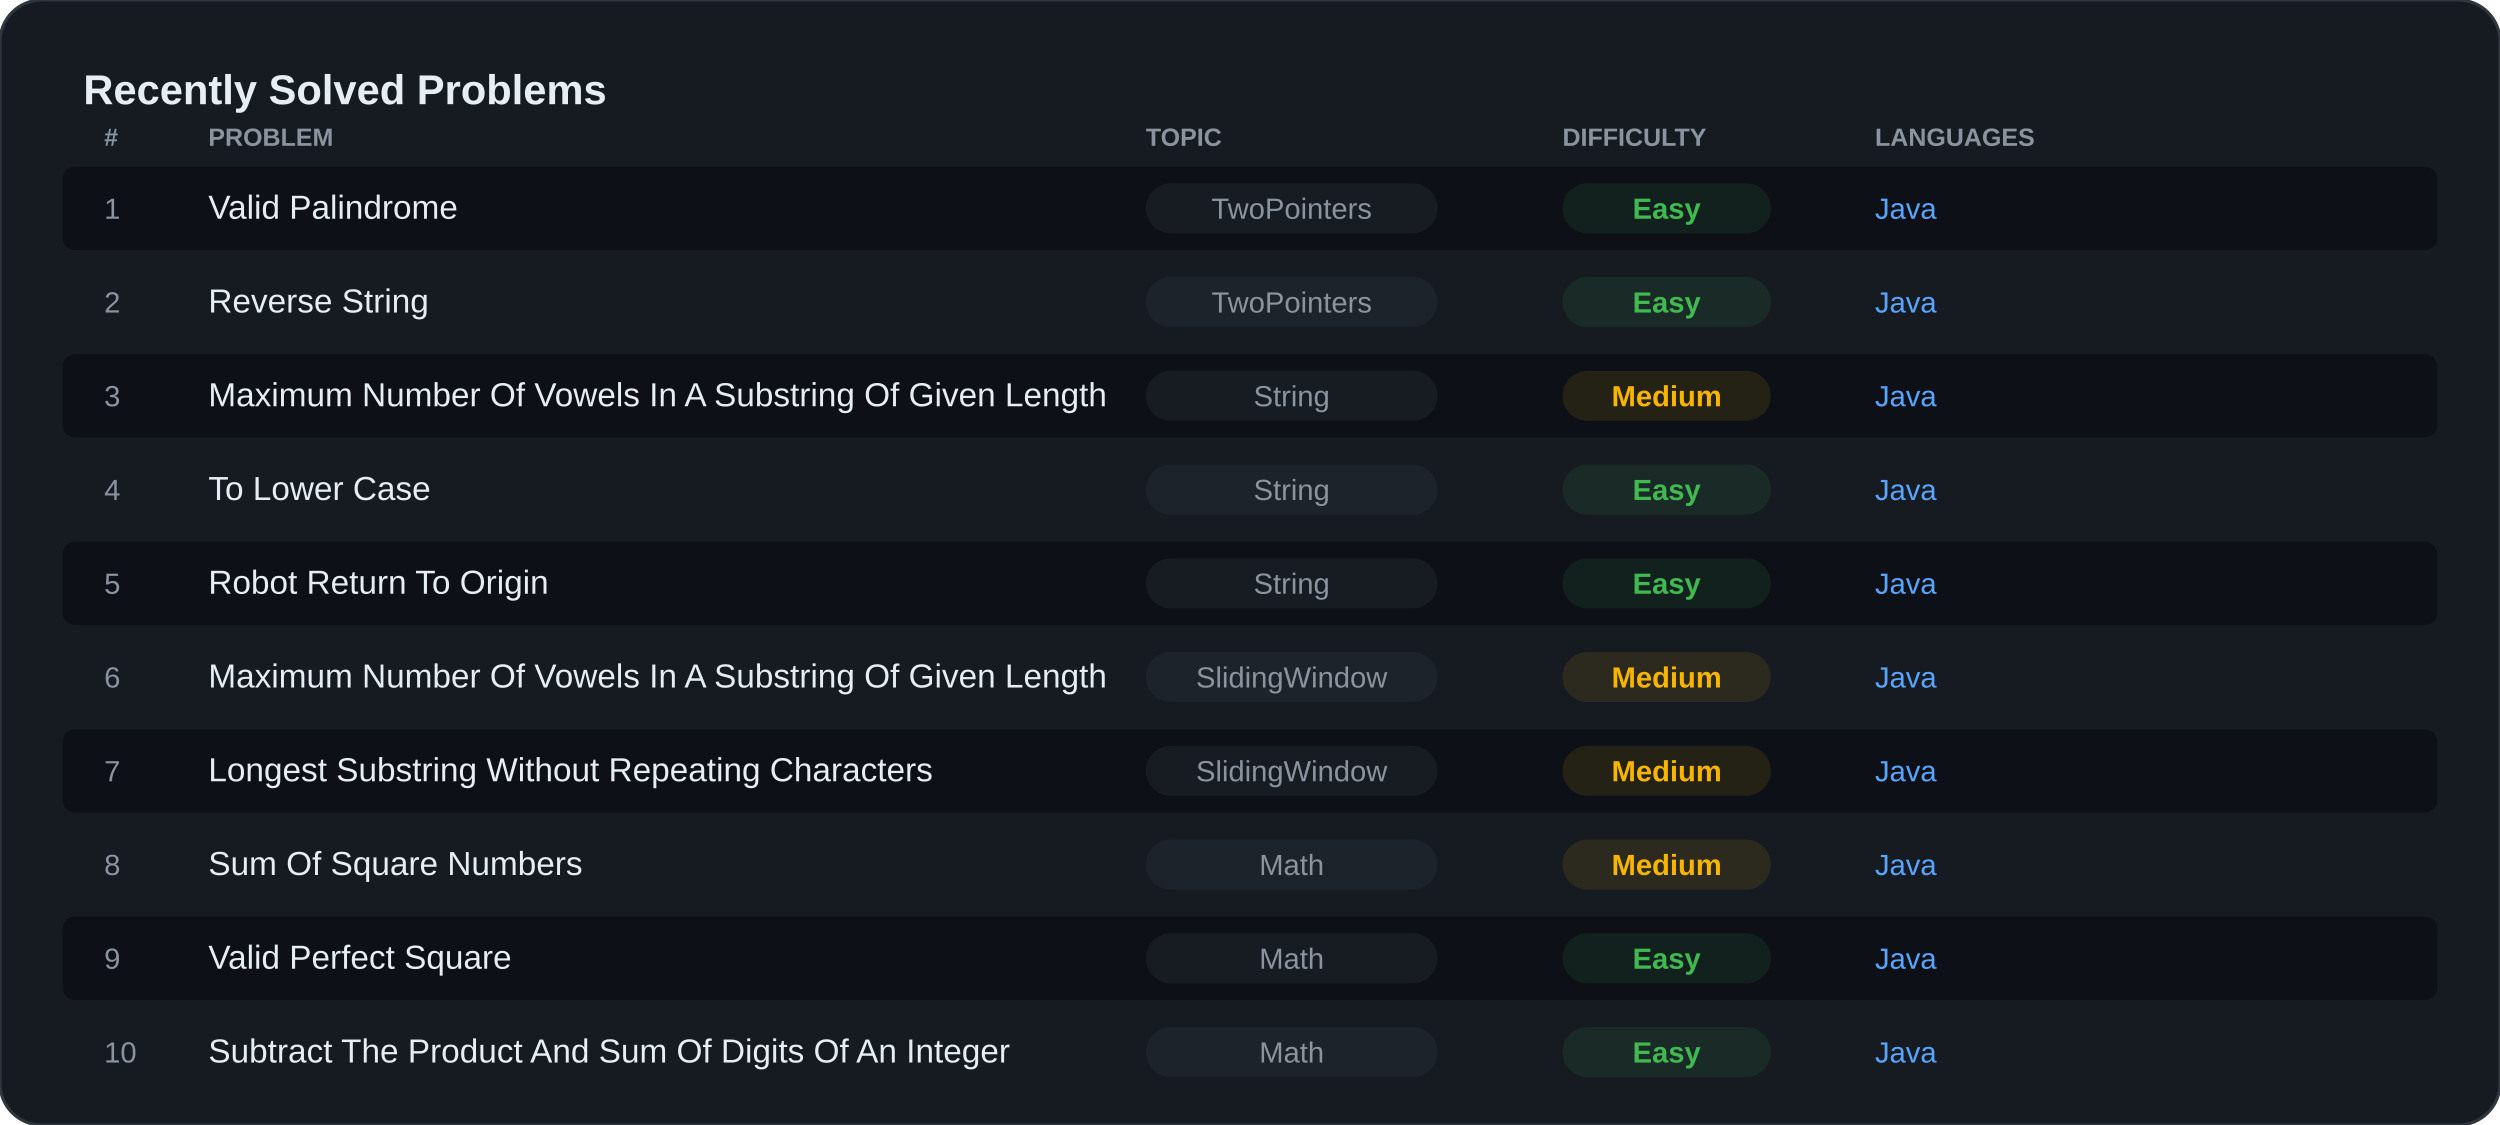
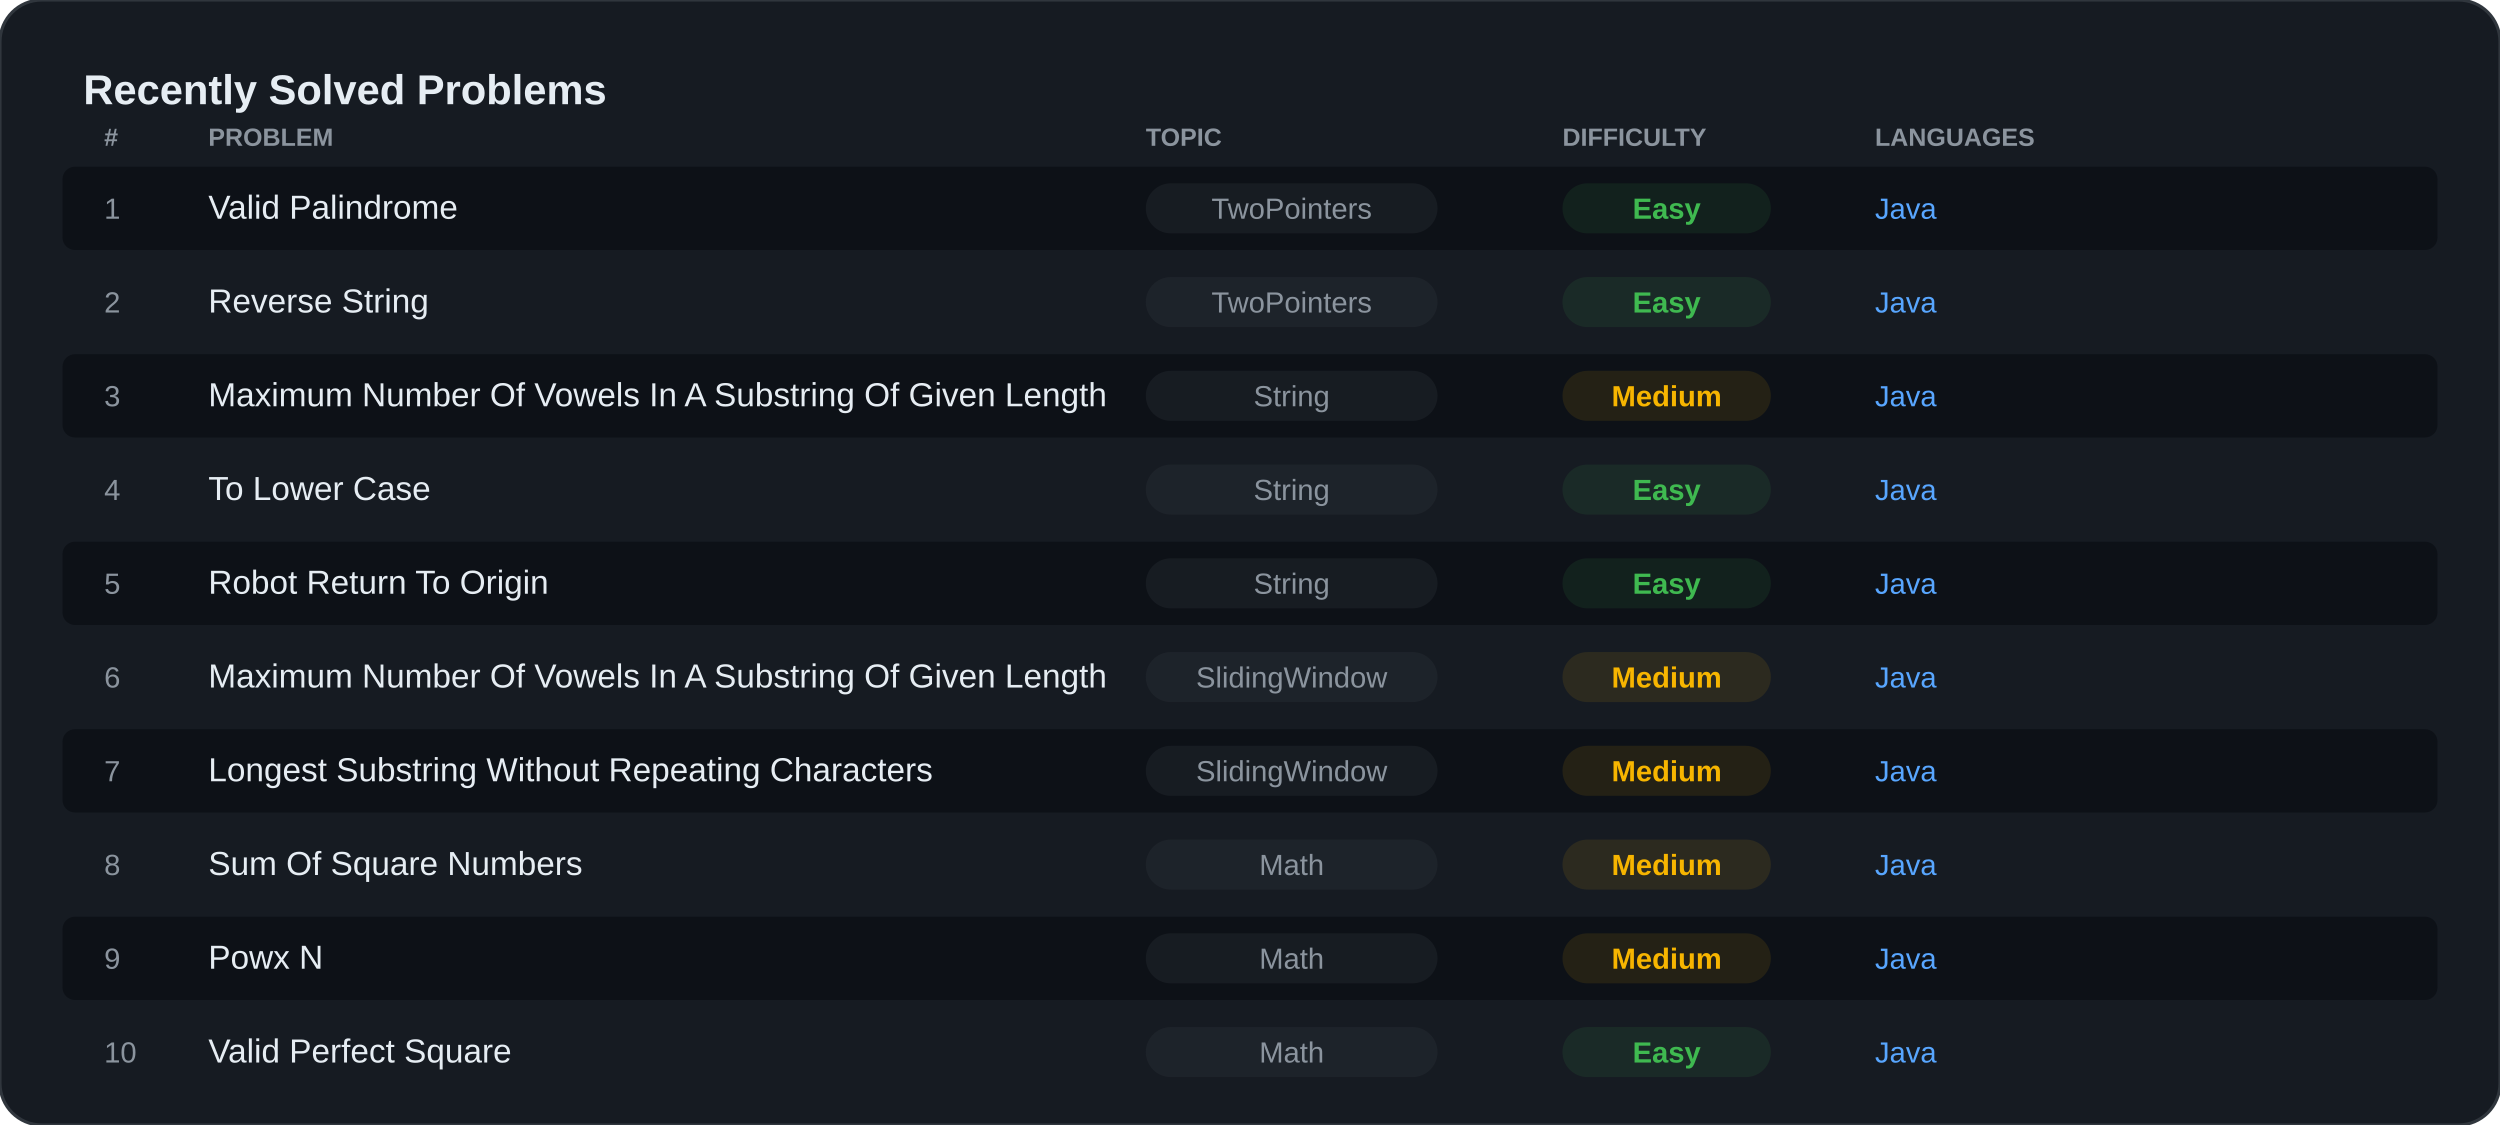
<svg xmlns="http://www.w3.org/2000/svg" width="100%" viewBox="0 0 1200 540" preserveAspectRatio="xMidYMid meet">
  <rect width="1200" height="540" rx="20" fill="#161B22" stroke="#30363D" stroke-width="1.5" />
  <text x="40" y="50" font-family="Segoe UI, Arial, sans-serif" font-size="20" font-weight="bold" fill="#E6EDF3">Recently Solved Problems</text>
  <text x="50" y="70" font-family="Segoe UI, Arial, sans-serif" font-size="12" fill="#8B949E" font-weight="bold">#</text>
  <text x="100" y="70" font-family="Segoe UI, Arial, sans-serif" font-size="12" fill="#8B949E" font-weight="bold">PROBLEM</text>
  <text x="550" y="70" font-family="Segoe UI, Arial, sans-serif" font-size="12" fill="#8B949E" font-weight="bold">TOPIC</text>
  <text x="750" y="70" font-family="Segoe UI, Arial, sans-serif" font-size="12" fill="#8B949E" font-weight="bold">DIFFICULTY</text>
  <text x="900" y="70" font-family="Segoe UI, Arial, sans-serif" font-size="12" fill="#8B949E" font-weight="bold">LANGUAGES</text>
  <rect x="30" y="80" width="1140" height="40" rx="6" fill="#0D1117" />
  <text x="50" y="105" font-family="Segoe UI, Arial, sans-serif" font-size="14" fill="#8B949E">1</text>
  <text x="100" y="105" font-family="Segoe UI, Arial, sans-serif" font-size="16" fill="#E6EDF3">Valid Palindrome</text>
  <rect x="550" y="88" width="140" height="24" rx="12" fill="#30363D" opacity="0.3" />
  <text x="620" y="105" font-family="Segoe UI, Arial, sans-serif" font-size="14" fill="#8B949E" text-anchor="middle">TwoPointers</text>
  <rect x="750" y="88" width="100" height="24" rx="12" fill="#3FB950" opacity="0.1" />
  <text x="800" y="105" font-family="Segoe UI, Arial, sans-serif" font-size="14" font-weight="bold" fill="#3FB950" text-anchor="middle">Easy</text>
  <text x="900" y="105" font-family="Segoe UI, Arial, sans-serif" font-size="14" fill="#58A6FF">Java</text>
  <rect x="30" y="125" width="1140" height="40" rx="6" fill="#161B22" />
  <text x="50" y="150" font-family="Segoe UI, Arial, sans-serif" font-size="14" fill="#8B949E">2</text>
  <text x="100" y="150" font-family="Segoe UI, Arial, sans-serif" font-size="16" fill="#E6EDF3">Reverse String</text>
  <rect x="550" y="133" width="140" height="24" rx="12" fill="#30363D" opacity="0.3" />
  <text x="620" y="150" font-family="Segoe UI, Arial, sans-serif" font-size="14" fill="#8B949E" text-anchor="middle">TwoPointers</text>
  <rect x="750" y="133" width="100" height="24" rx="12" fill="#3FB950" opacity="0.1" />
  <text x="800" y="150" font-family="Segoe UI, Arial, sans-serif" font-size="14" font-weight="bold" fill="#3FB950" text-anchor="middle">Easy</text>
  <text x="900" y="150" font-family="Segoe UI, Arial, sans-serif" font-size="14" fill="#58A6FF">Java</text>
  <rect x="30" y="170" width="1140" height="40" rx="6" fill="#0D1117" />
  <text x="50" y="195" font-family="Segoe UI, Arial, sans-serif" font-size="14" fill="#8B949E">3</text>
  <text x="100" y="195" font-family="Segoe UI, Arial, sans-serif" font-size="16" fill="#E6EDF3">Maximum Number Of Vowels In A Substring Of Given Length</text>
  <rect x="550" y="178" width="140" height="24" rx="12" fill="#30363D" opacity="0.3" />
  <text x="620" y="195" font-family="Segoe UI, Arial, sans-serif" font-size="14" fill="#8B949E" text-anchor="middle">String</text>
  <rect x="750" y="178" width="100" height="24" rx="12" fill="#F7B500" opacity="0.1" />
  <text x="800" y="195" font-family="Segoe UI, Arial, sans-serif" font-size="14" font-weight="bold" fill="#F7B500" text-anchor="middle">Medium</text>
  <text x="900" y="195" font-family="Segoe UI, Arial, sans-serif" font-size="14" fill="#58A6FF">Java</text>
  <rect x="30" y="215" width="1140" height="40" rx="6" fill="#161B22" />
  <text x="50" y="240" font-family="Segoe UI, Arial, sans-serif" font-size="14" fill="#8B949E">4</text>
  <text x="100" y="240" font-family="Segoe UI, Arial, sans-serif" font-size="16" fill="#E6EDF3">To Lower Case</text>
  <rect x="550" y="223" width="140" height="24" rx="12" fill="#30363D" opacity="0.3" />
  <text x="620" y="240" font-family="Segoe UI, Arial, sans-serif" font-size="14" fill="#8B949E" text-anchor="middle">String</text>
  <rect x="750" y="223" width="100" height="24" rx="12" fill="#3FB950" opacity="0.1" />
  <text x="800" y="240" font-family="Segoe UI, Arial, sans-serif" font-size="14" font-weight="bold" fill="#3FB950" text-anchor="middle">Easy</text>
  <text x="900" y="240" font-family="Segoe UI, Arial, sans-serif" font-size="14" fill="#58A6FF">Java</text>
  <rect x="30" y="260" width="1140" height="40" rx="6" fill="#0D1117" />
  <text x="50" y="285" font-family="Segoe UI, Arial, sans-serif" font-size="14" fill="#8B949E">5</text>
  <text x="100" y="285" font-family="Segoe UI, Arial, sans-serif" font-size="16" fill="#E6EDF3">Robot Return To Origin</text>
  <rect x="550" y="268" width="140" height="24" rx="12" fill="#30363D" opacity="0.3" />
  <text x="620" y="285" font-family="Segoe UI, Arial, sans-serif" font-size="14" fill="#8B949E" text-anchor="middle">String</text>
  <rect x="750" y="268" width="100" height="24" rx="12" fill="#3FB950" opacity="0.1" />
  <text x="800" y="285" font-family="Segoe UI, Arial, sans-serif" font-size="14" font-weight="bold" fill="#3FB950" text-anchor="middle">Easy</text>
  <text x="900" y="285" font-family="Segoe UI, Arial, sans-serif" font-size="14" fill="#58A6FF">Java</text>
  <rect x="30" y="305" width="1140" height="40" rx="6" fill="#161B22" />
  <text x="50" y="330" font-family="Segoe UI, Arial, sans-serif" font-size="14" fill="#8B949E">6</text>
  <text x="100" y="330" font-family="Segoe UI, Arial, sans-serif" font-size="16" fill="#E6EDF3">Maximum Number Of Vowels In A Substring Of Given Length</text>
  <rect x="550" y="313" width="140" height="24" rx="12" fill="#30363D" opacity="0.3" />
  <text x="620" y="330" font-family="Segoe UI, Arial, sans-serif" font-size="14" fill="#8B949E" text-anchor="middle">SlidingWindow</text>
  <rect x="750" y="313" width="100" height="24" rx="12" fill="#F7B500" opacity="0.1" />
  <text x="800" y="330" font-family="Segoe UI, Arial, sans-serif" font-size="14" font-weight="bold" fill="#F7B500" text-anchor="middle">Medium</text>
  <text x="900" y="330" font-family="Segoe UI, Arial, sans-serif" font-size="14" fill="#58A6FF">Java</text>
  <rect x="30" y="350" width="1140" height="40" rx="6" fill="#0D1117" />
  <text x="50" y="375" font-family="Segoe UI, Arial, sans-serif" font-size="14" fill="#8B949E">7</text>
  <text x="100" y="375" font-family="Segoe UI, Arial, sans-serif" font-size="16" fill="#E6EDF3">Longest Substring Without Repeating Characters</text>
  <rect x="550" y="358" width="140" height="24" rx="12" fill="#30363D" opacity="0.3" />
  <text x="620" y="375" font-family="Segoe UI, Arial, sans-serif" font-size="14" fill="#8B949E" text-anchor="middle">SlidingWindow</text>
  <rect x="750" y="358" width="100" height="24" rx="12" fill="#F7B500" opacity="0.1" />
  <text x="800" y="375" font-family="Segoe UI, Arial, sans-serif" font-size="14" font-weight="bold" fill="#F7B500" text-anchor="middle">Medium</text>
  <text x="900" y="375" font-family="Segoe UI, Arial, sans-serif" font-size="14" fill="#58A6FF">Java</text>
  <rect x="30" y="395" width="1140" height="40" rx="6" fill="#161B22" />
  <text x="50" y="420" font-family="Segoe UI, Arial, sans-serif" font-size="14" fill="#8B949E">8</text>
  <text x="100" y="420" font-family="Segoe UI, Arial, sans-serif" font-size="16" fill="#E6EDF3">Sum Of Square Numbers</text>
  <rect x="550" y="403" width="140" height="24" rx="12" fill="#30363D" opacity="0.3" />
  <text x="620" y="420" font-family="Segoe UI, Arial, sans-serif" font-size="14" fill="#8B949E" text-anchor="middle">Math</text>
  <rect x="750" y="403" width="100" height="24" rx="12" fill="#F7B500" opacity="0.1" />
  <text x="800" y="420" font-family="Segoe UI, Arial, sans-serif" font-size="14" font-weight="bold" fill="#F7B500" text-anchor="middle">Medium</text>
  <text x="900" y="420" font-family="Segoe UI, Arial, sans-serif" font-size="14" fill="#58A6FF">Java</text>
  <rect x="30" y="440" width="1140" height="40" rx="6" fill="#0D1117" />
  <text x="50" y="465" font-family="Segoe UI, Arial, sans-serif" font-size="14" fill="#8B949E">9</text>
-   <text x="100" y="465" font-family="Segoe UI, Arial, sans-serif" font-size="16" fill="#E6EDF3">Valid Perfect Square</text>
+   <text x="100" y="465" font-family="Segoe UI, Arial, sans-serif" font-size="16" fill="#E6EDF3">Powx N</text>
  <rect x="550" y="448" width="140" height="24" rx="12" fill="#30363D" opacity="0.3" />
  <text x="620" y="465" font-family="Segoe UI, Arial, sans-serif" font-size="14" fill="#8B949E" text-anchor="middle">Math</text>
-   <rect x="750" y="448" width="100" height="24" rx="12" fill="#3FB950" opacity="0.1" />
-   <text x="800" y="465" font-family="Segoe UI, Arial, sans-serif" font-size="14" font-weight="bold" fill="#3FB950" text-anchor="middle">Easy</text>
+   <rect x="750" y="448" width="100" height="24" rx="12" fill="#F7B500" opacity="0.1" />
+   <text x="800" y="465" font-family="Segoe UI, Arial, sans-serif" font-size="14" font-weight="bold" fill="#F7B500" text-anchor="middle">Medium</text>
  <text x="900" y="465" font-family="Segoe UI, Arial, sans-serif" font-size="14" fill="#58A6FF">Java</text>
  <rect x="30" y="485" width="1140" height="40" rx="6" fill="#161B22" />
  <text x="50" y="510" font-family="Segoe UI, Arial, sans-serif" font-size="14" fill="#8B949E">10</text>
-   <text x="100" y="510" font-family="Segoe UI, Arial, sans-serif" font-size="16" fill="#E6EDF3">Subtract The Product And Sum Of Digits Of An Integer</text>
+   <text x="100" y="510" font-family="Segoe UI, Arial, sans-serif" font-size="16" fill="#E6EDF3">Valid Perfect Square</text>
  <rect x="550" y="493" width="140" height="24" rx="12" fill="#30363D" opacity="0.3" />
  <text x="620" y="510" font-family="Segoe UI, Arial, sans-serif" font-size="14" fill="#8B949E" text-anchor="middle">Math</text>
  <rect x="750" y="493" width="100" height="24" rx="12" fill="#3FB950" opacity="0.1" />
  <text x="800" y="510" font-family="Segoe UI, Arial, sans-serif" font-size="14" font-weight="bold" fill="#3FB950" text-anchor="middle">Easy</text>
  <text x="900" y="510" font-family="Segoe UI, Arial, sans-serif" font-size="14" fill="#58A6FF">Java</text>
</svg>
